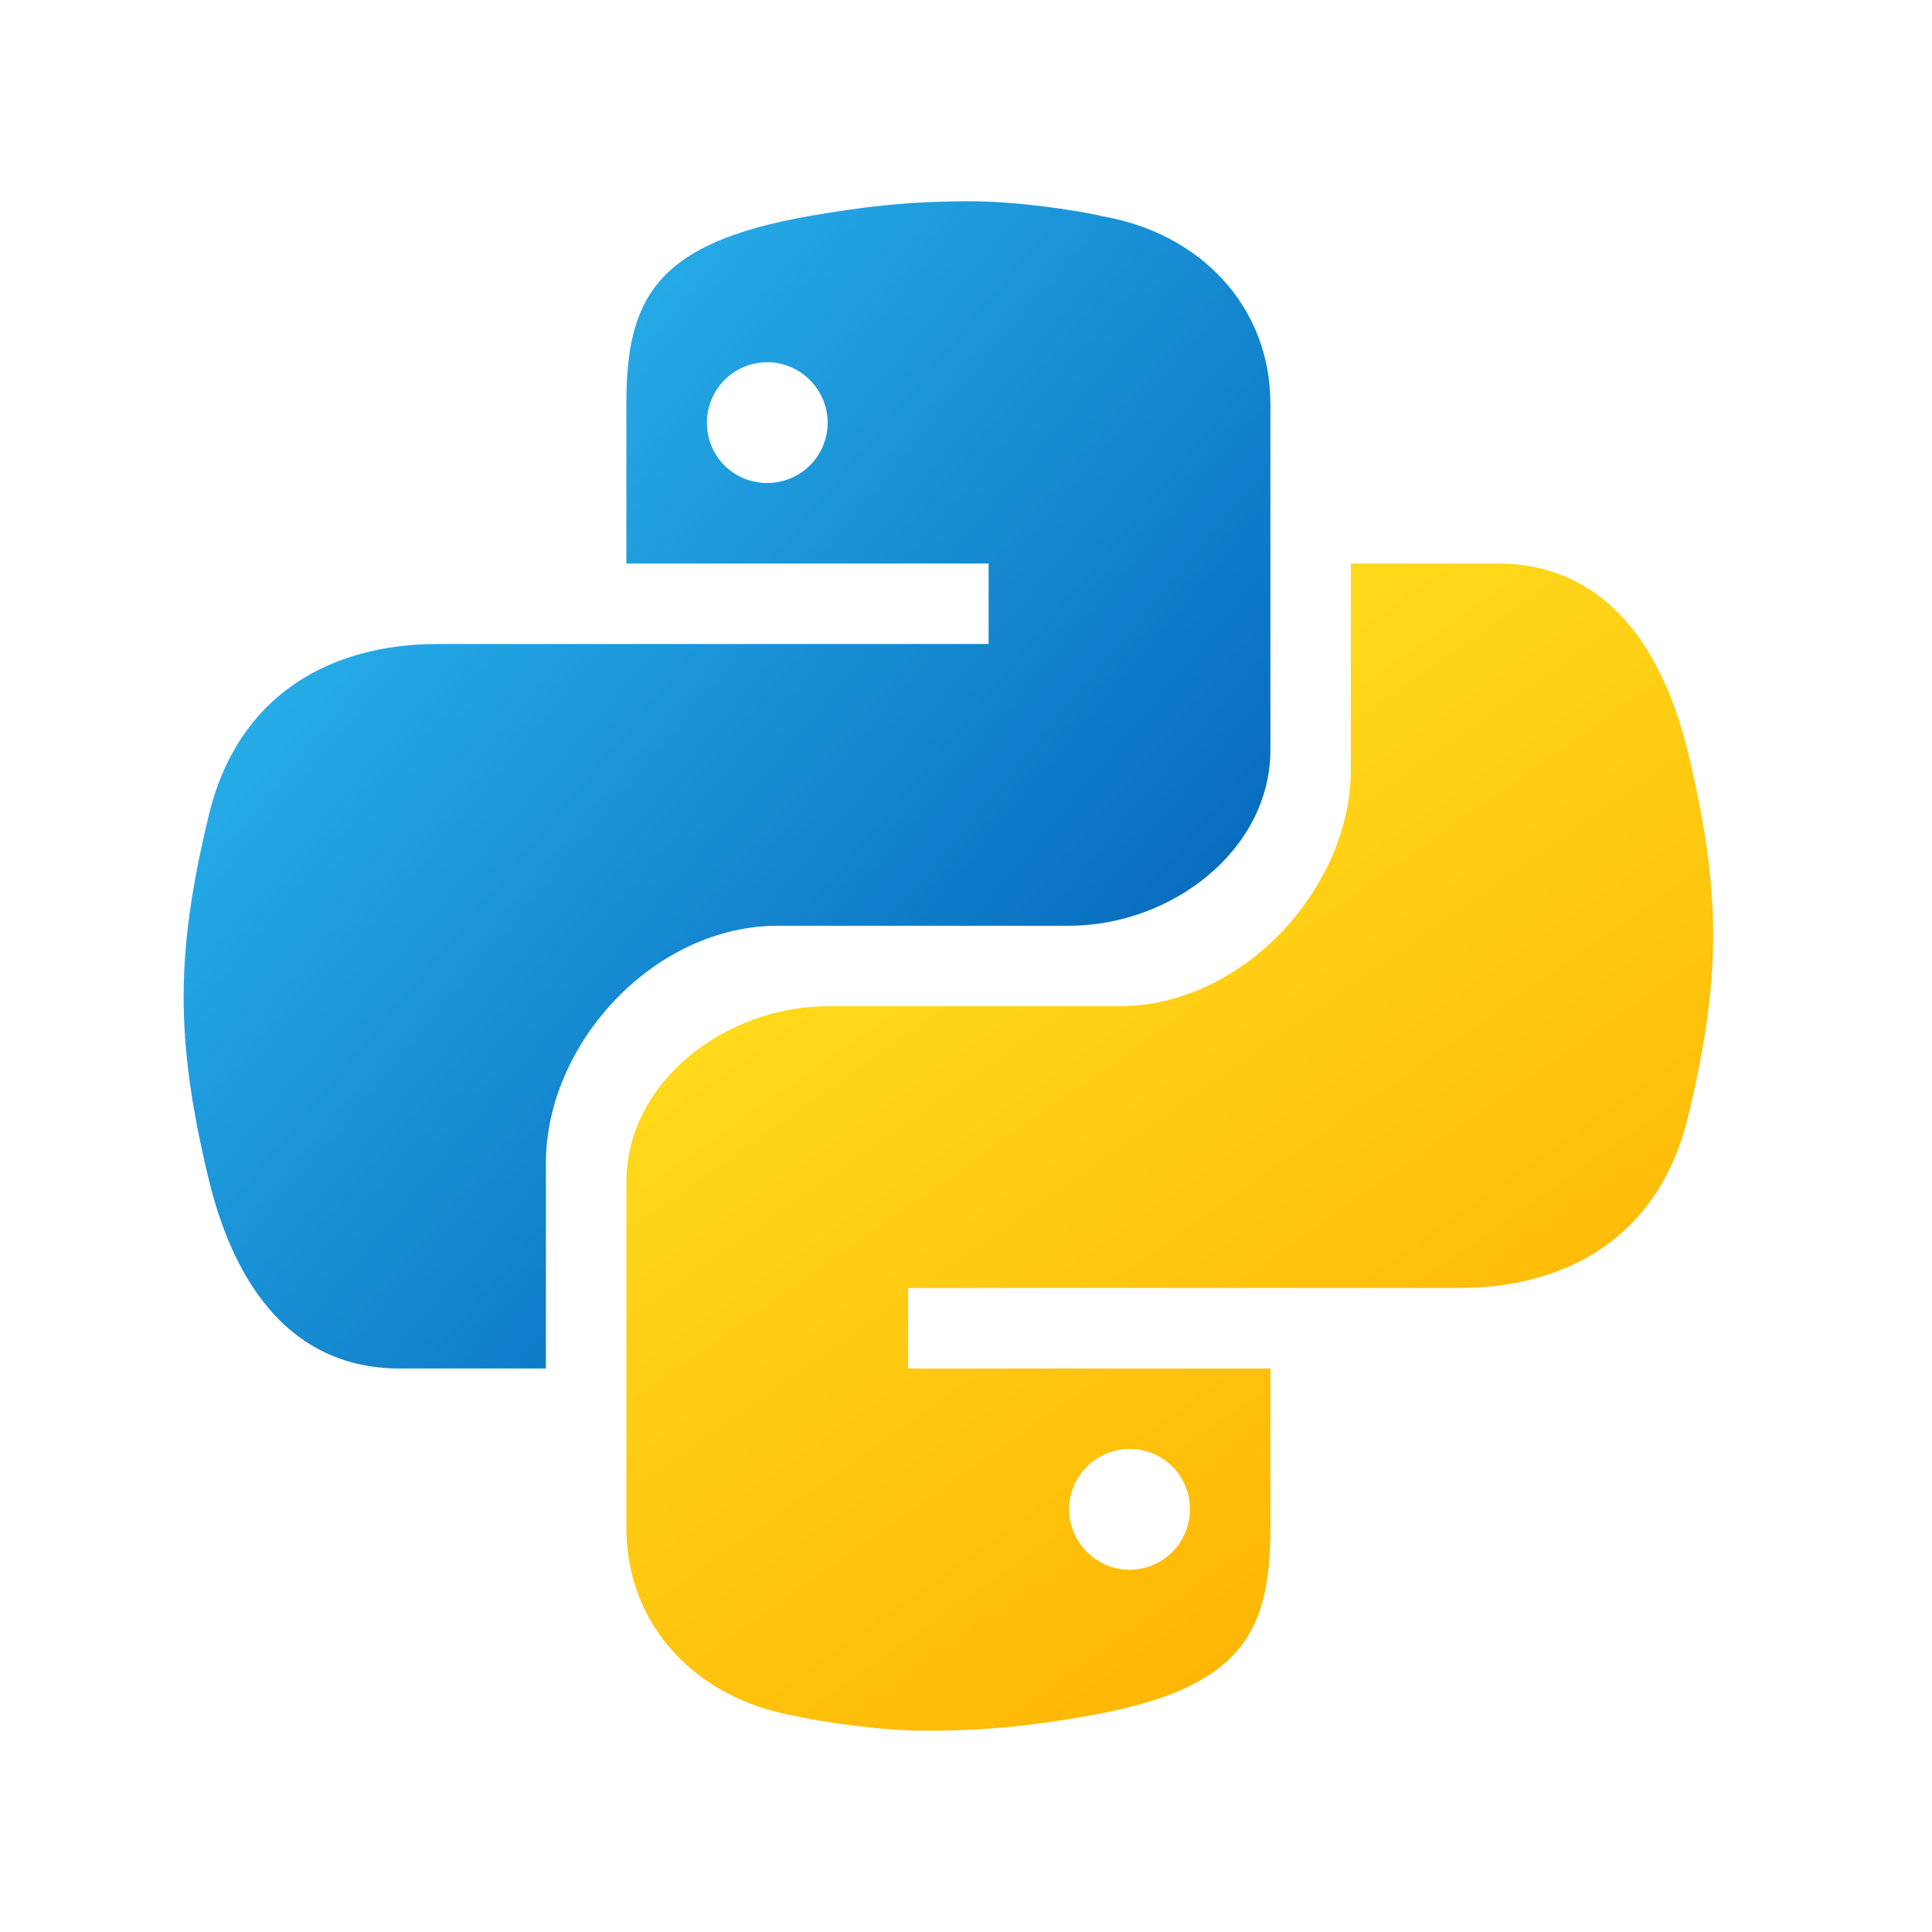
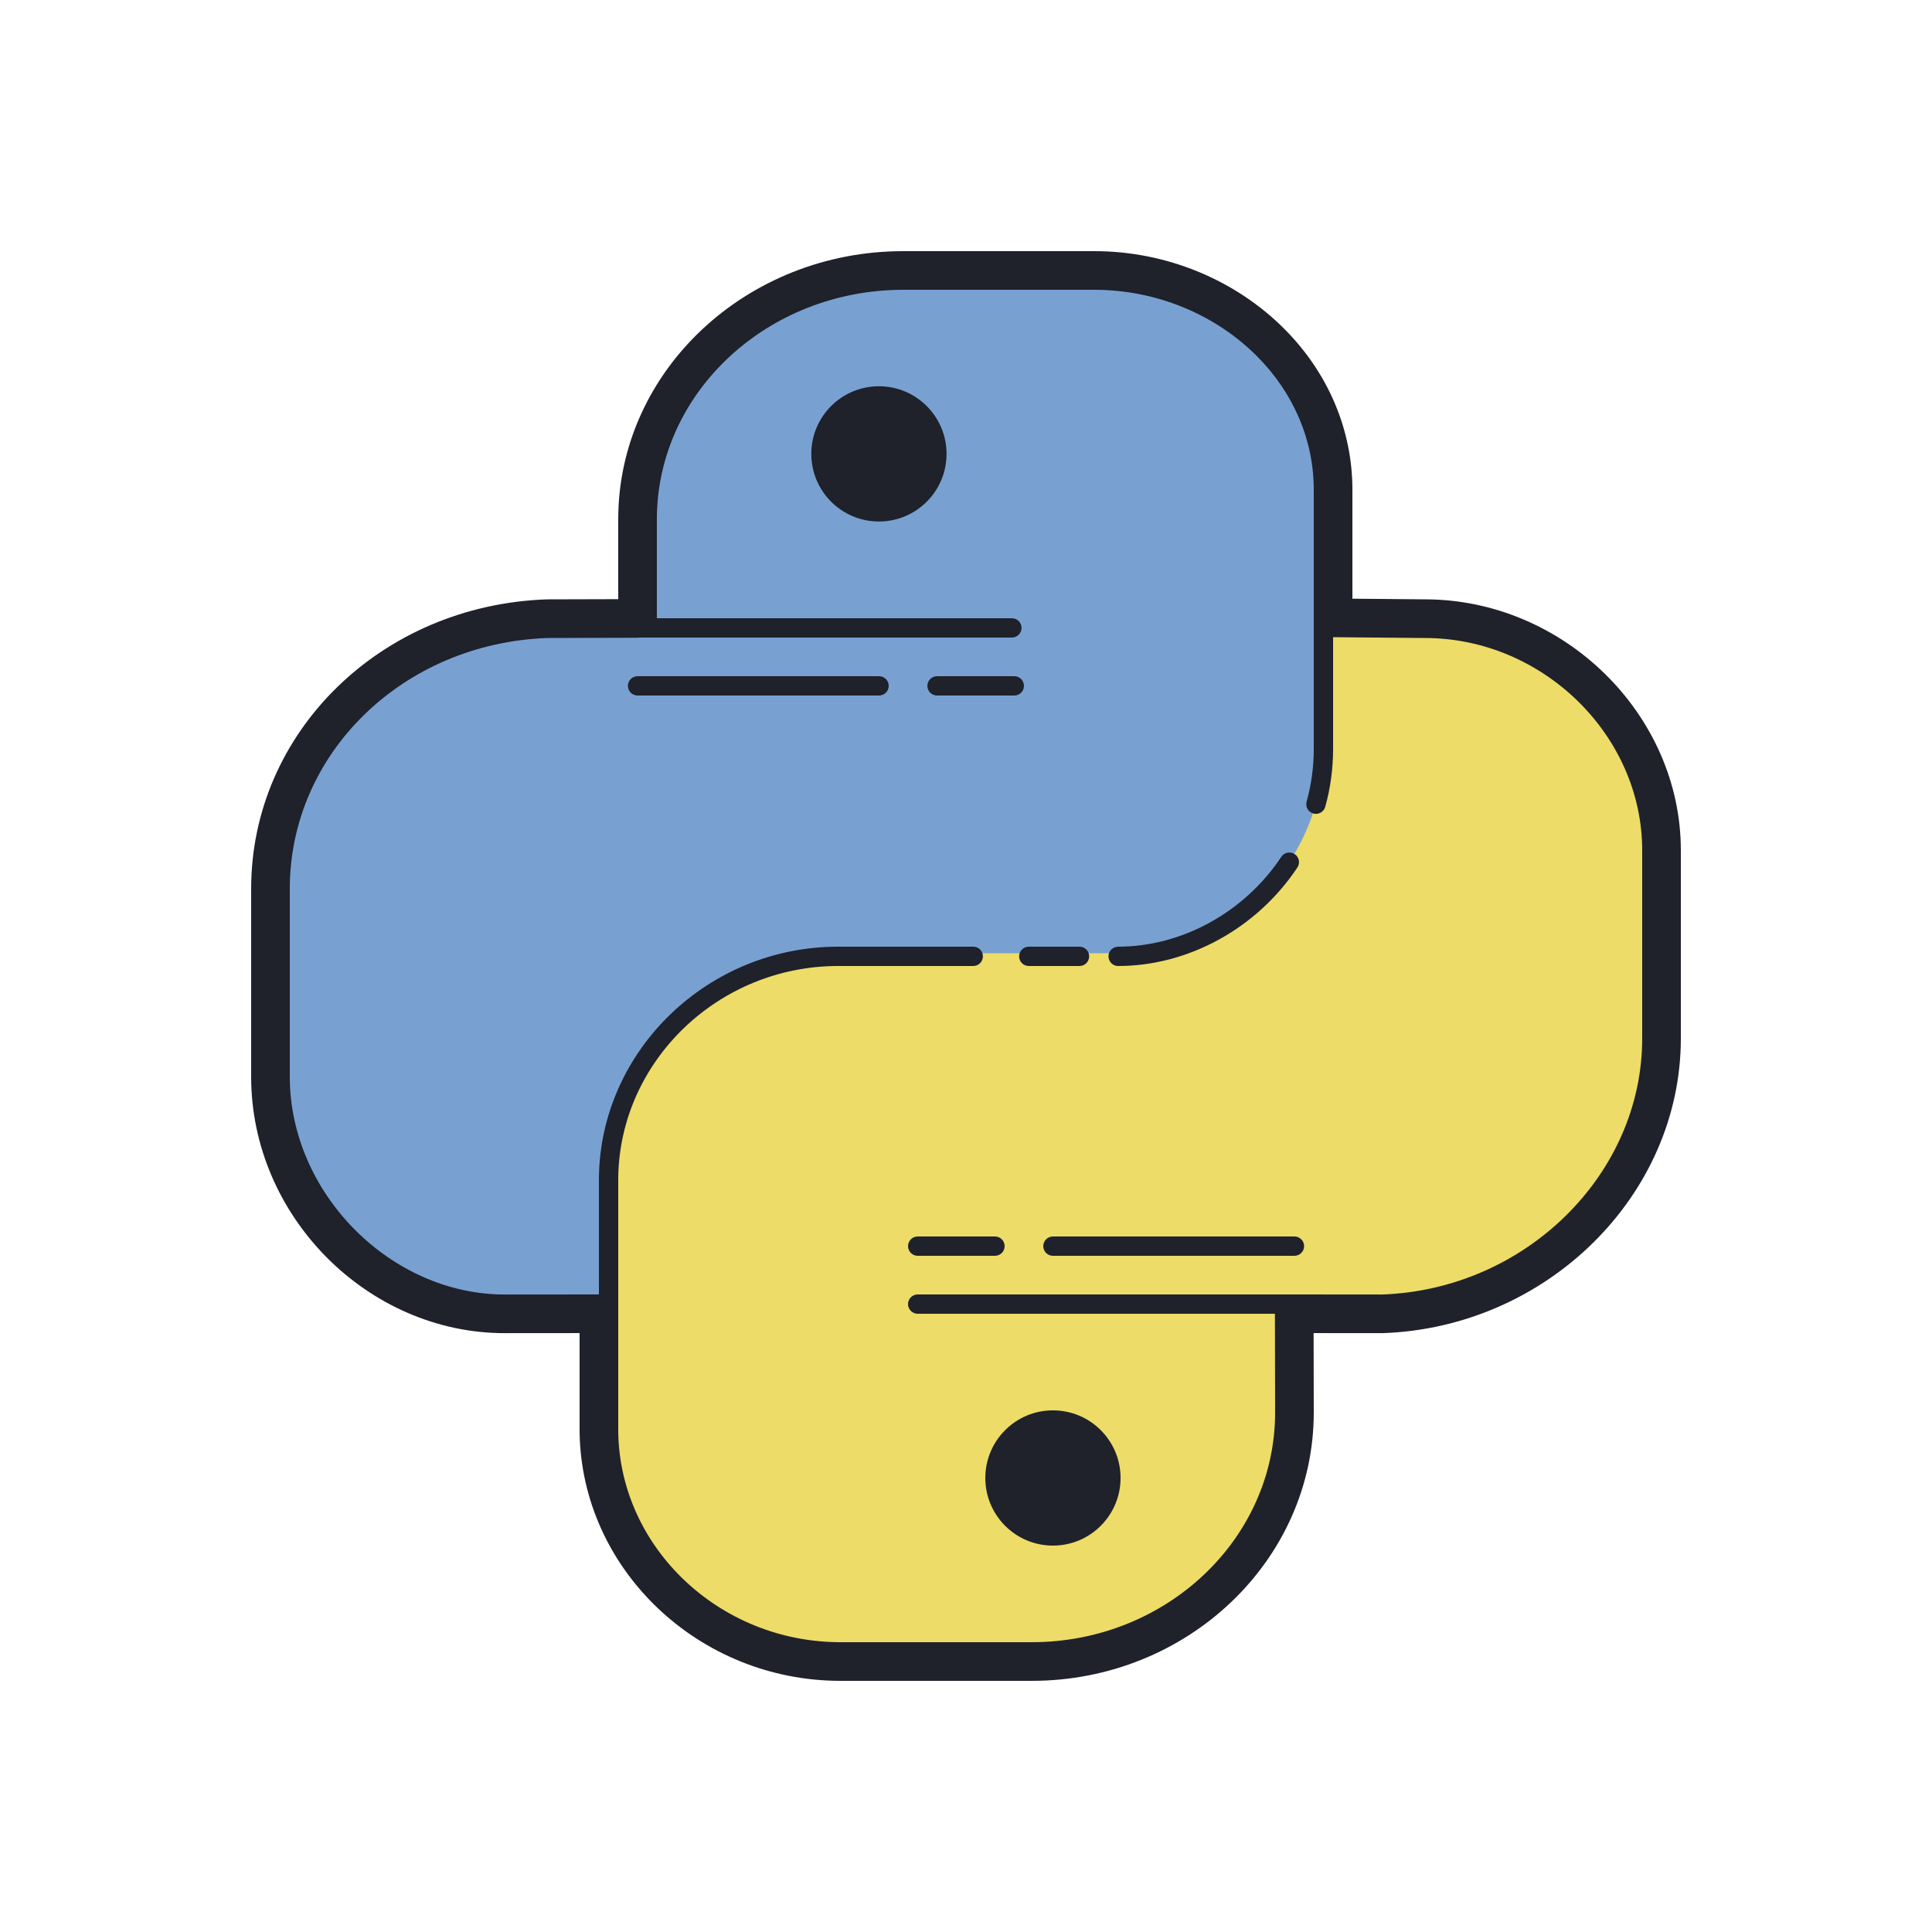
- <svg xmlns="http://www.w3.org/2000/svg" viewBox="0 0 48 48" width="48px" height="48px">
-   <linearGradient id="goqfu1ZNmEnUrQDJEQ1bUa" x1="10.458" x2="26.314" y1="12.972" y2="26.277" gradientUnits="userSpaceOnUse">
-     <stop offset="0" stop-color="#26abe7" />
-     <stop offset="1" stop-color="#086dbf" />
-   </linearGradient>
-   <path fill="url(#goqfu1ZNmEnUrQDJEQ1bUa)" d="M24.047,5c-1.555,0.005-2.633,0.142-3.936,0.367c-3.848,0.67-4.549,2.077-4.549,4.67V14h9v2 H15.22h-4.35c-2.636,0-4.943,1.242-5.674,4.219c-0.826,3.417-0.863,5.557,0,9.125C5.851,32.005,7.294,34,9.931,34h3.632v-5.104 c0-2.966,2.686-5.896,5.764-5.896h7.236c2.523,0,5-1.862,5-4.377v-8.586c0-2.439-1.759-4.263-4.218-4.672 C27.406,5.359,25.589,4.994,24.047,5z M19.063,9c0.821,0,1.5,0.677,1.5,1.502c0,0.833-0.679,1.498-1.5,1.498 c-0.837,0-1.5-0.664-1.5-1.498C17.563,9.68,18.226,9,19.063,9z" />
-   <linearGradient id="goqfu1ZNmEnUrQDJEQ1bUb" x1="35.334" x2="23.517" y1="37.911" y2="21.034" gradientUnits="userSpaceOnUse">
-     <stop offset="0" stop-color="#feb705" />
-     <stop offset="1" stop-color="#ffda1c" />
-   </linearGradient>
-   <path fill="url(#goqfu1ZNmEnUrQDJEQ1bUb)" d="M23.078,43c1.555-0.005,2.633-0.142,3.936-0.367c3.848-0.67,4.549-2.077,4.549-4.67V34h-9v-2 h9.343h4.35c2.636,0,4.943-1.242,5.674-4.219c0.826-3.417,0.863-5.557,0-9.125C41.274,15.995,39.831,14,37.194,14h-3.632v5.104 c0,2.966-2.686,5.896-5.764,5.896h-7.236c-2.523,0-5,1.862-5,4.377v8.586c0,2.439,1.759,4.263,4.218,4.672 C19.719,42.641,21.536,43.006,23.078,43z M28.063,39c-0.821,0-1.5-0.677-1.5-1.502c0-0.833,0.679-1.498,1.5-1.498 c0.837,0,1.5,0.664,1.5,1.498C29.563,38.32,28.899,39,28.063,39z" />
+ <svg xmlns="http://www.w3.org/2000/svg" viewBox="0 0 100 100" width="100px" height="100px" baseProfile="basic">
+   <path fill="#472b29" d="M63.309,25.752c1.891,0,3.577,1.279,4.1,3.112c0.054,0.19-0.056,0.387-0.245,0.441 c-0.034,0.009-0.067,0.013-0.098,0.013c-0.155,0-0.298-0.103-0.342-0.26c-0.435-1.526-1.839-2.593-3.413-2.593 c-0.167,0-0.328,0.02-0.488,0.041c-0.017,0.003-0.033,0.004-0.05,0.004c-0.173,0-0.327-0.131-0.351-0.31 c-0.027-0.195,0.11-0.375,0.305-0.401C62.916,25.774,63.11,25.752,63.309,25.752L63.309,25.752z" />
+   <path fill="#78a1d1" d="M33.468,32.022l0.023-5.135C33.491,19.592,39.457,14,46.75,14h9.905 c6.564,0,11.834,5.002,11.811,11.418v13.207c0.023,6.713-5.299,12.035-11.864,12.035H42.075c-5.835,0-10.565,4.73-10.565,10.565 l-0.101,6.779h-5.283C19.561,68.004,14,62.303,14,55.738V46c0-7.83,6.52-13.708,14.344-13.978H33.468z" />
+   <path fill="#eddc67" d="M66.409,68.004l0.101,5.11C66.509,80.409,60.7,86,53.406,86H43.5c-6.564,0-11.991-5-12.092-11.875 V60.916c0.101-6.254,5.423-11.576,11.987-11.576h14.528c5.835,0,10.565-4.73,10.565-10.565l-0.023-6.753h5.283 c6.566,0,12.25,5.425,12.25,11.99v9.738c0,7.83-6.644,13.985-14.468,14.254H66.409z" />
+   <circle cx="45.493" cy="23.493" r="3.5" fill="#1f212b" />
+   <circle cx="54.5" cy="76.5" r="3.5" fill="#1f212b" />
+   <path fill="#1f212b" d="M53.406,87H43.5c-7.34,0-13.396-5.771-13.5-12.864v-5.135l-3.874,0.003 C19.011,69.004,13,62.929,13,55.738V46c0-8.103,6.725-14.682,15.31-14.977L32,31.013v-4.138C32,19.225,38.617,13,46.75,13h9.905 c3.694,0,7.275,1.468,9.826,4.027c2.279,2.288,3.529,5.254,3.519,8.352v5.609l3.754,0.034C80.935,31.024,87,36.972,87,44.012v9.738 c0,8.117-6.924,14.96-15.434,15.253l-3.574-0.002L68,73.112C68,80.771,61.453,87,53.406,87z M31,67c0.265,0,0.52,0.105,0.707,0.293 S32,67.734,32,68v6.121C32.088,80.113,37.247,85,43.5,85h9.906C60.351,85,66,79.668,66,73.114l-0.01-5.112 c-0.001-0.266,0.104-0.521,0.293-0.709C66.471,67.105,66.725,67,66.99,67h0.001l4.542,0.004C78.943,66.748,85,60.802,85,53.75 v-9.738c0-5.957-5.152-10.989-11.25-10.989c-0.003,0-0.006,0-0.009,0l-4.75-0.043c-0.549-0.005-0.991-0.451-0.991-1v-6.604 c0.009-2.565-1.033-5.027-2.936-6.936C62.887,16.254,59.821,15,56.655,15H46.75C39.72,15,34,20.327,34,26.875v5.135 c0,0.551-0.446,0.998-0.997,1l-4.656,0.013C20.876,33.28,15,38.981,15,46v9.738c0,6.001,5.198,11.266,11.125,11.266L31,67L31,67z" />
+   <path fill="#1f212b" d="M52.375,33h-19.5c-0.276,0-0.5-0.224-0.5-0.5s0.224-0.5,0.5-0.5h19.5c0.276,0,0.5,0.224,0.5,0.5 S52.651,33,52.375,33z" />
+   <path fill="#1f212b" d="M67,68H47.5c-0.276,0-0.5-0.224-0.5-0.5s0.224-0.5,0.5-0.5H67c0.276,0,0.5,0.224,0.5,0.5 S67.276,68,67,68z" />
+   <path fill="#1f212b" d="M67,65H54.5c-0.276,0-0.5-0.224-0.5-0.5s0.224-0.5,0.5-0.5H67c0.276,0,0.5,0.224,0.5,0.5 S67.276,65,67,65z" />
+   <path fill="#1f212b" d="M51.5,65h-4c-0.276,0-0.5-0.224-0.5-0.5s0.224-0.5,0.5-0.5h4c0.276,0,0.5,0.224,0.5,0.5 S51.776,65,51.5,65z" />
+   <path fill="#1f212b" d="M45.5,36H33c-0.276,0-0.5-0.224-0.5-0.5S32.724,35,33,35h12.5c0.276,0,0.5,0.224,0.5,0.5 S45.776,36,45.5,36z" />
+   <path fill="#1f212b" d="M52.5,36h-4c-0.276,0-0.5-0.224-0.5-0.5s0.224-0.5,0.5-0.5h4c0.276,0,0.5,0.224,0.5,0.5 S52.776,36,52.5,36z" />
+   <path fill="#1f212b" d="M68.112,42.125c-0.044,0-0.09-0.006-0.135-0.019c-0.266-0.074-0.421-0.35-0.347-0.616 C67.876,40.612,68,39.699,68,38.774v-6.649c0-0.276,0.224-0.5,0.5-0.5s0.5,0.224,0.5,0.5v6.649c0,1.016-0.137,2.02-0.406,2.985 C68.532,41.98,68.331,42.125,68.112,42.125z" />
+   <path fill="#1f212b" d="M57.875,50c-0.276,0-0.5-0.224-0.5-0.5s0.224-0.5,0.5-0.5c3.304,0,6.54-1.782,8.446-4.651 c0.152-0.232,0.465-0.292,0.692-0.14c0.23,0.152,0.293,0.463,0.14,0.692C65.064,48.047,61.509,50,57.875,50z" />
+   <path fill="#1f212b" d="M55.875,50H53.25c-0.276,0-0.5-0.224-0.5-0.5s0.224-0.5,0.5-0.5h2.625c0.276,0,0.5,0.224,0.5,0.5 S56.151,50,55.875,50z" />
+   <path fill="#1f212b" d="M31.5,74.625c-0.276,0-0.5-0.224-0.5-0.5V60.916C31.105,54.342,36.659,49,43.379,49h6.996 c0.276,0,0.5,0.224,0.5,0.5s-0.224,0.5-0.5,0.5h-6.996C37.201,50,32.097,54.9,32,60.924v13.201C32,74.401,31.776,74.625,31.5,74.625 z" />
</svg>
